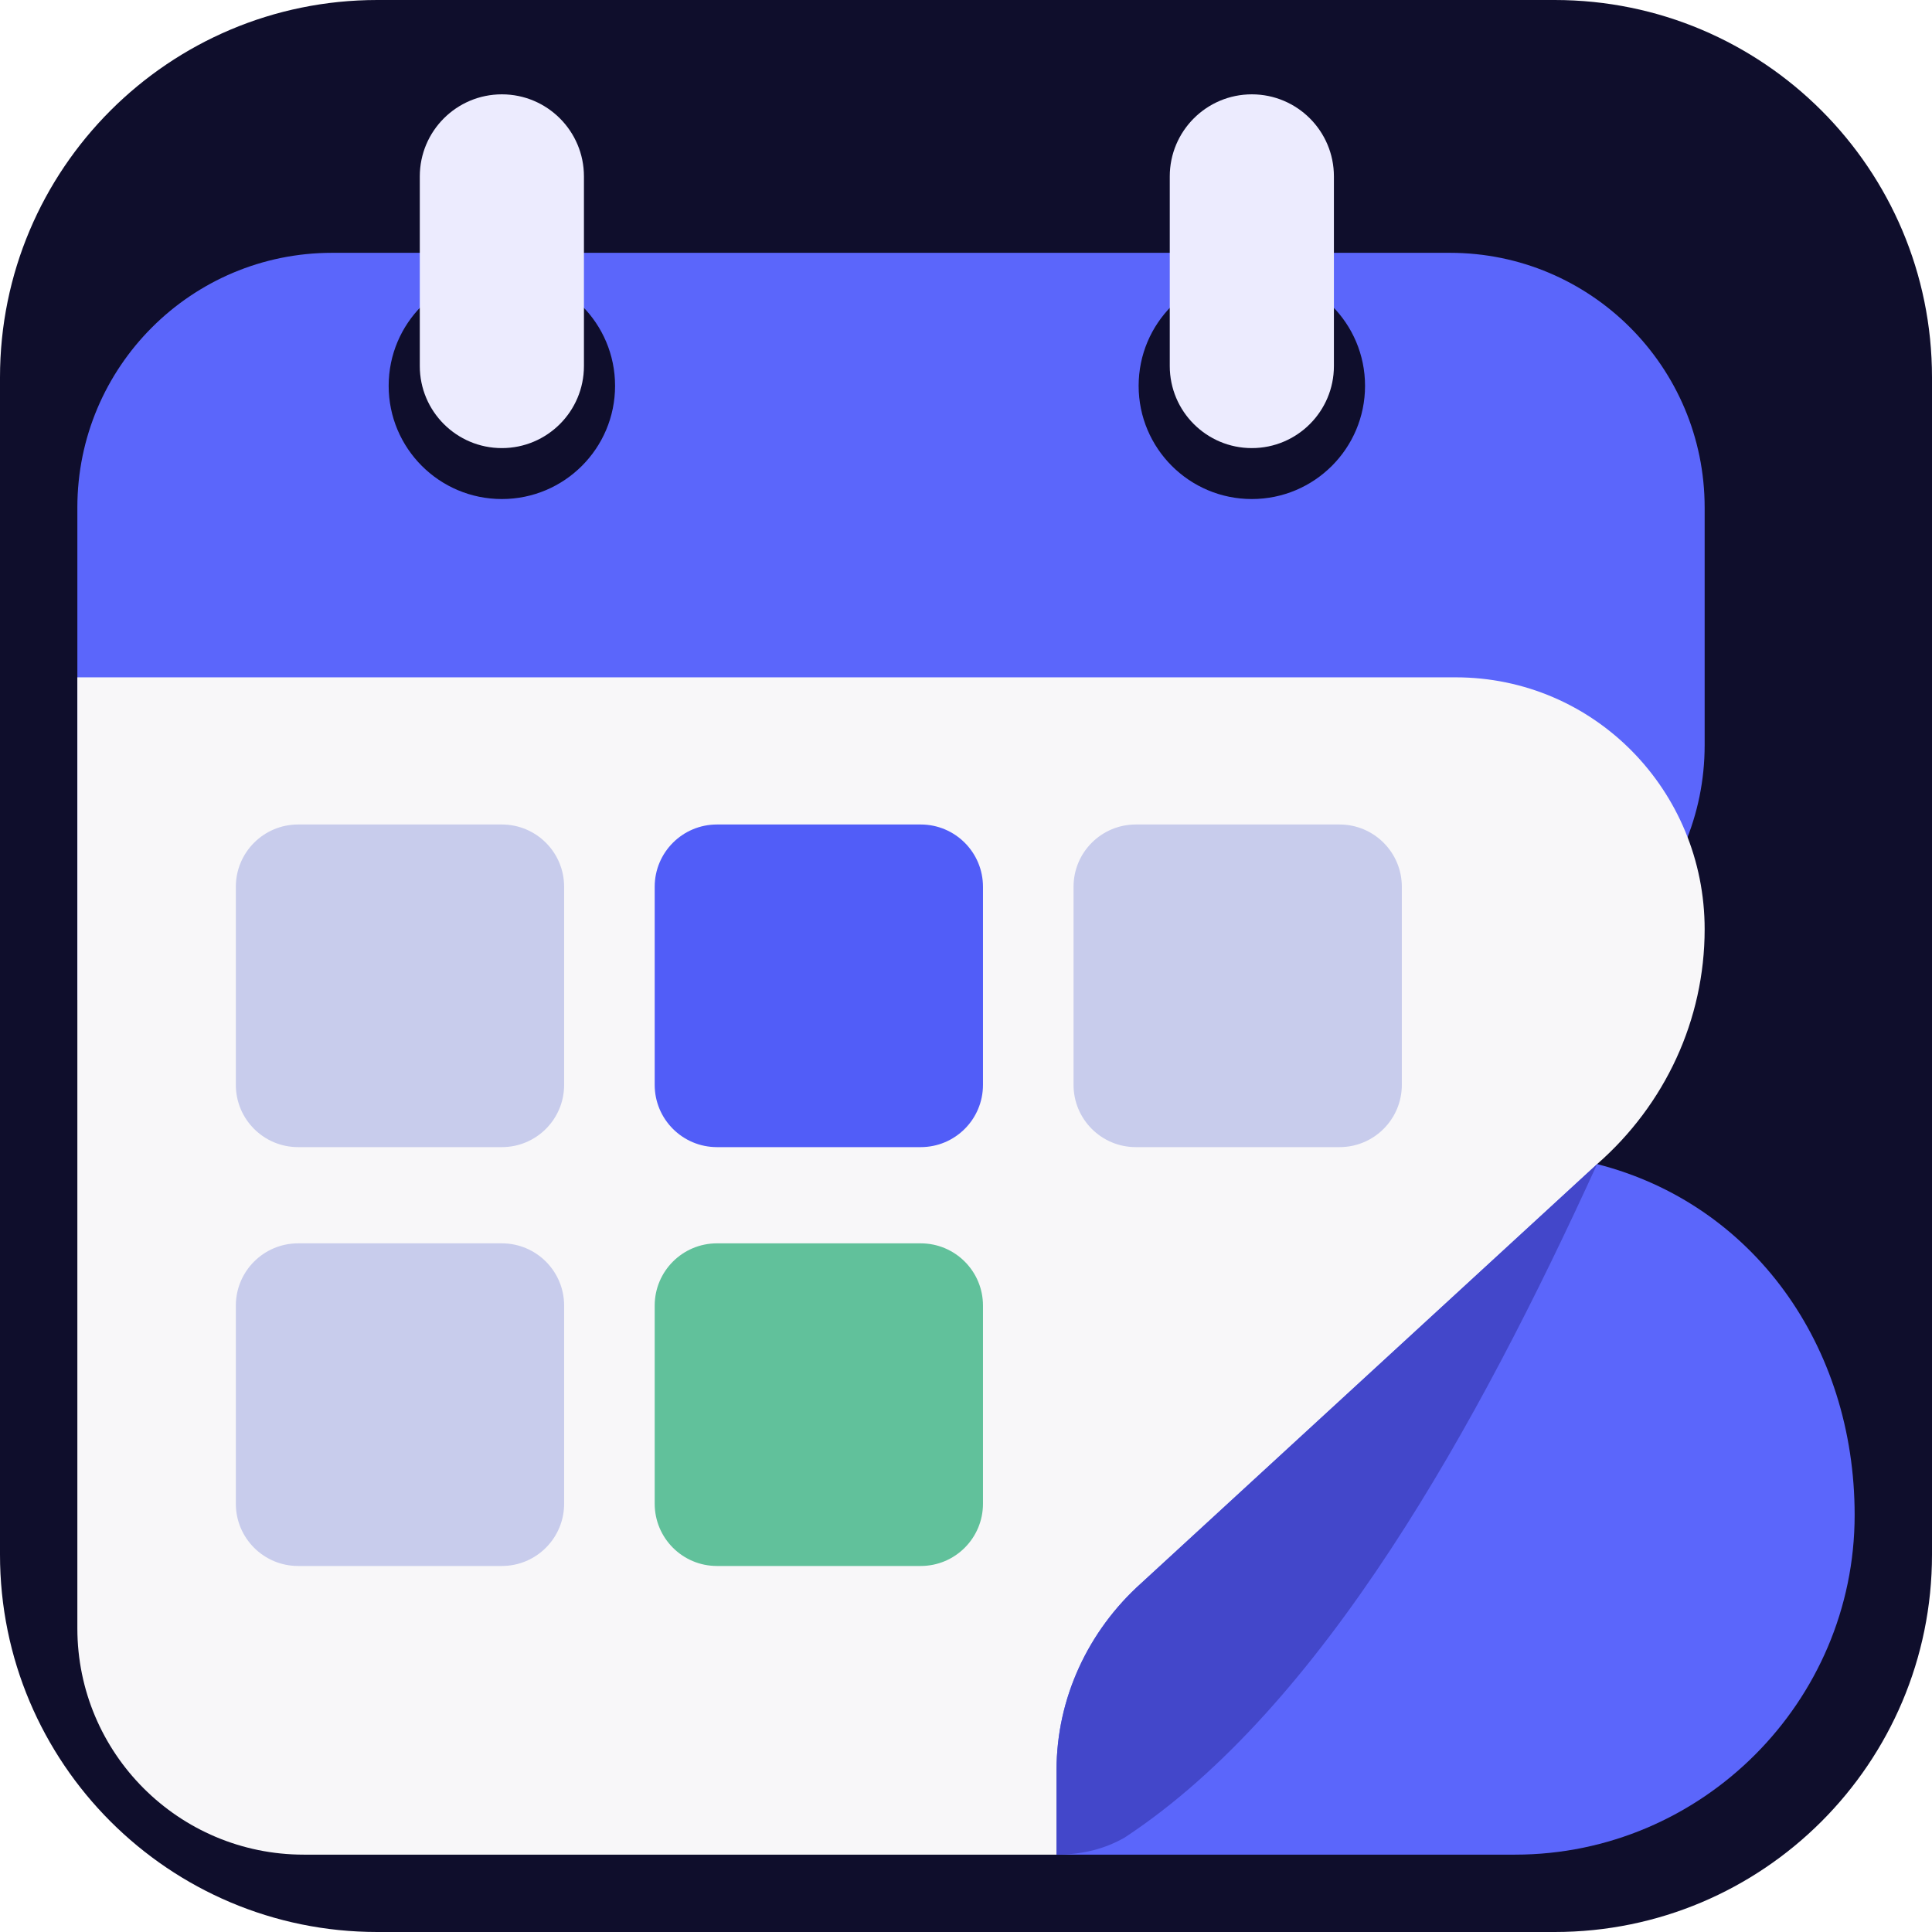
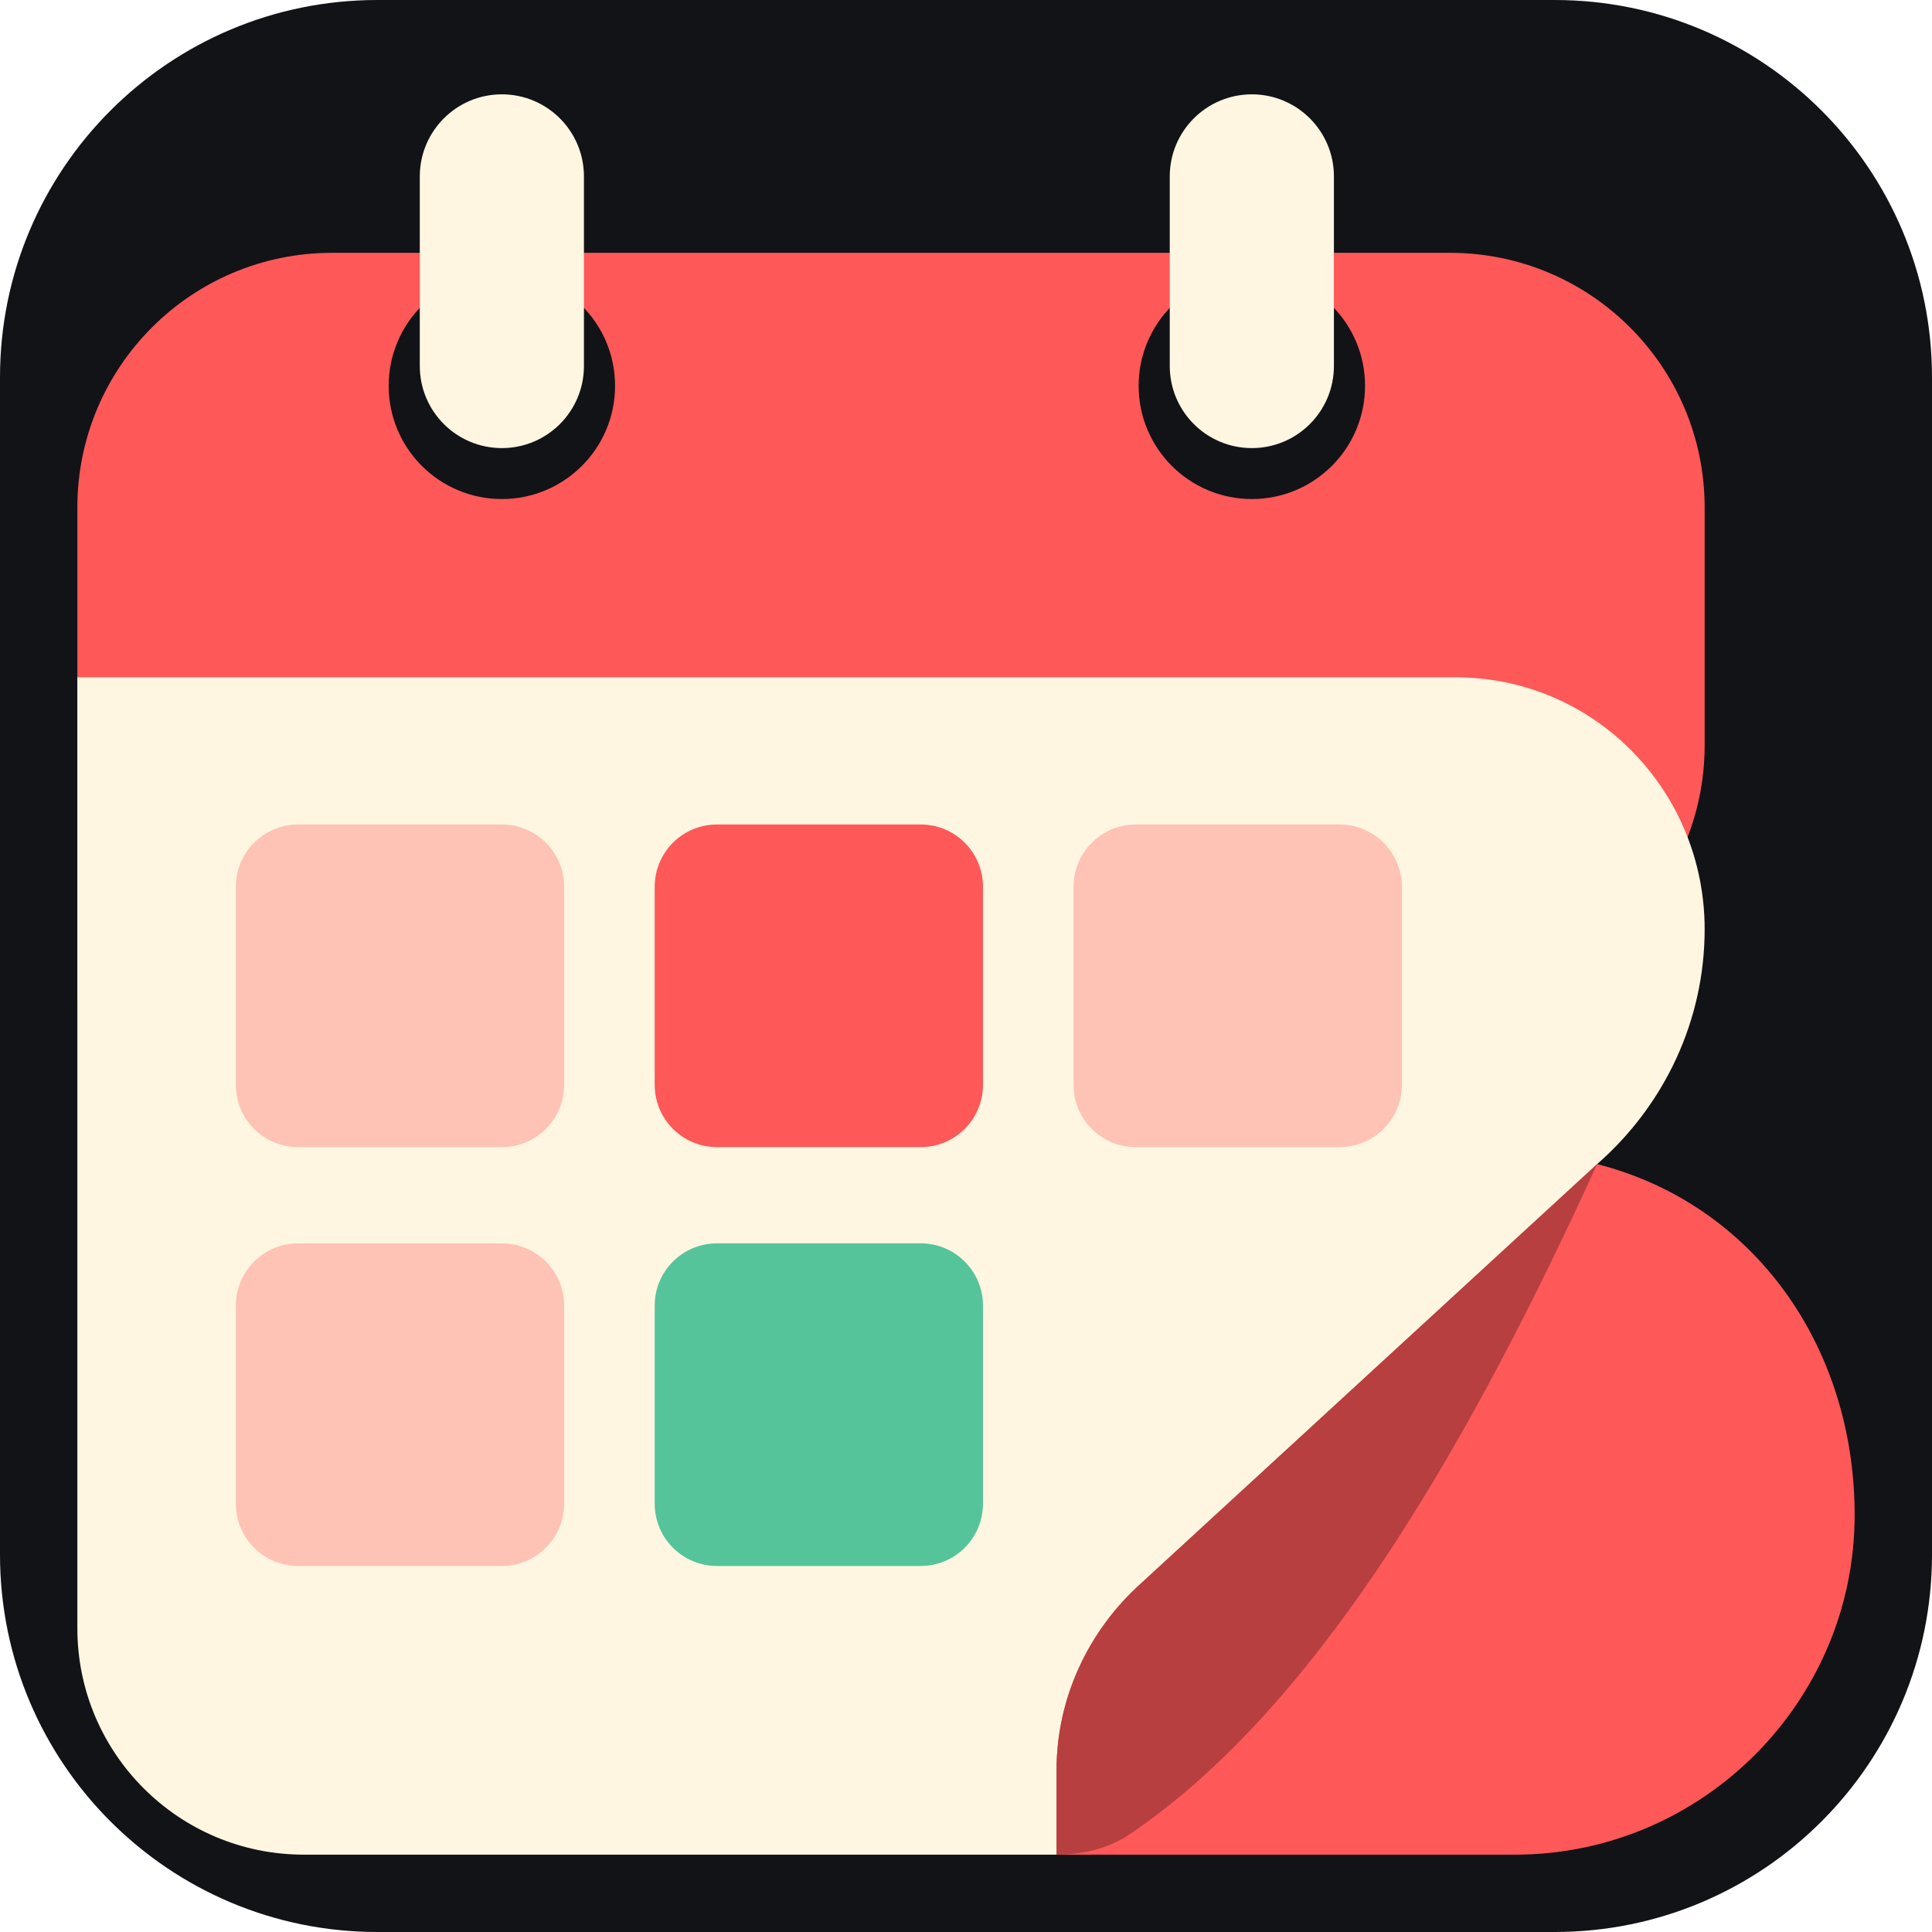
<svg xmlns="http://www.w3.org/2000/svg" viewBox="0 0 1024 1024">
-   <rect width="1024" height="1024" rx="200" fill="#0f0e2c" />
+   <rect width="1024" height="1024" rx="200" fill="#121317" />
  <g transform="translate(512 512) scale(1.5) translate(-524 -498)">
-     <path fill="#5b66fb" fill-rule="evenodd" d="M210 336a90 90 0 0 1 90-90h395a90 90 0 0 1 90 90v84a90 90 0 0 1-90 90H210Z M320 293a40 40 0 1 0 80 0a40 40 0 1 0-80 0Z M585 293a40 40 0 1 0 80 0a40 40 0 1 0-80 0Z" />
-     <path fill="#5b66fb" d="M556 812V640l191-72c55 14 91 64 91 124c0 66-54 120-120 120Z" />
-     <path fill="#f8f7f9" d="M210 396h487c49 0 88 40 88 89c0 32-14 62-38 83L586 716c-19 17-30 41-30 66v30H290a80 80 0 0 1-80-80Z" />
-     <path fill="#4347ca" d="M747 568C705 660 650 760 580 806c-7 4-15 6-24 6v-30c0-25 11-49 30-66Z" />
-     <rect x="331" y="190" width="58" height="125" rx="29" fill="#ecebfe" />
-     <rect x="596" y="190" width="58" height="125" rx="29" fill="#ecebfe" />
-     <rect x="266" y="448" width="116" height="114" rx="22" fill="#c8ccec" />
-     <rect x="414" y="448" width="116" height="114" rx="22" fill="#515df8" />
-     <rect x="562" y="448" width="116" height="114" rx="22" fill="#c8ccec" />
-     <rect x="266" y="596" width="116" height="114" rx="22" fill="#c8ccec" />
-     <rect x="414" y="596" width="116" height="114" rx="22" fill="#61c19b" />
+     <path fill="#fe5858" fill-rule="evenodd" d="M210 336a90 90 0 0 1 90-90h395a90 90 0 0 1 90 90v84a90 90 0 0 1-90 90H210Z M320 293a40 40 0 1 0 80 0a40 40 0 1 0-80 0Z M585 293a40 40 0 1 0 80 0a40 40 0 1 0-80 0Z" />
+     <path fill="#fe5858" d="M556 812V640l191-72c55 14 91 64 91 124c0 66-54 120-120 120Z" />
+     <path fill="#fef6e1" d="M210 396h487c49 0 88 40 88 89c0 32-14 62-38 83L586 716c-19 17-30 41-30 66v30H290a80 80 0 0 1-80-80Z" />
+     <path fill="#b73f3f" d="M747 568C705 660 650 760 580 806c-7 4-15 6-24 6v-30c0-25 11-49 30-66Z" />
+     <rect x="331" y="190" width="58" height="125" rx="29" fill="#fef6e1" />
+     <rect x="596" y="190" width="58" height="125" rx="29" fill="#fef6e1" />
+     <rect x="266" y="448" width="116" height="114" rx="22" fill="#fec3b5" />
+     <rect x="414" y="448" width="116" height="114" rx="22" fill="#fe5858" />
+     <rect x="562" y="448" width="116" height="114" rx="22" fill="#fec3b5" />
+     <rect x="266" y="596" width="116" height="114" rx="22" fill="#fec3b5" />
+     <rect x="414" y="596" width="116" height="114" rx="22" fill="#56c49b" />
  </g>
</svg>
